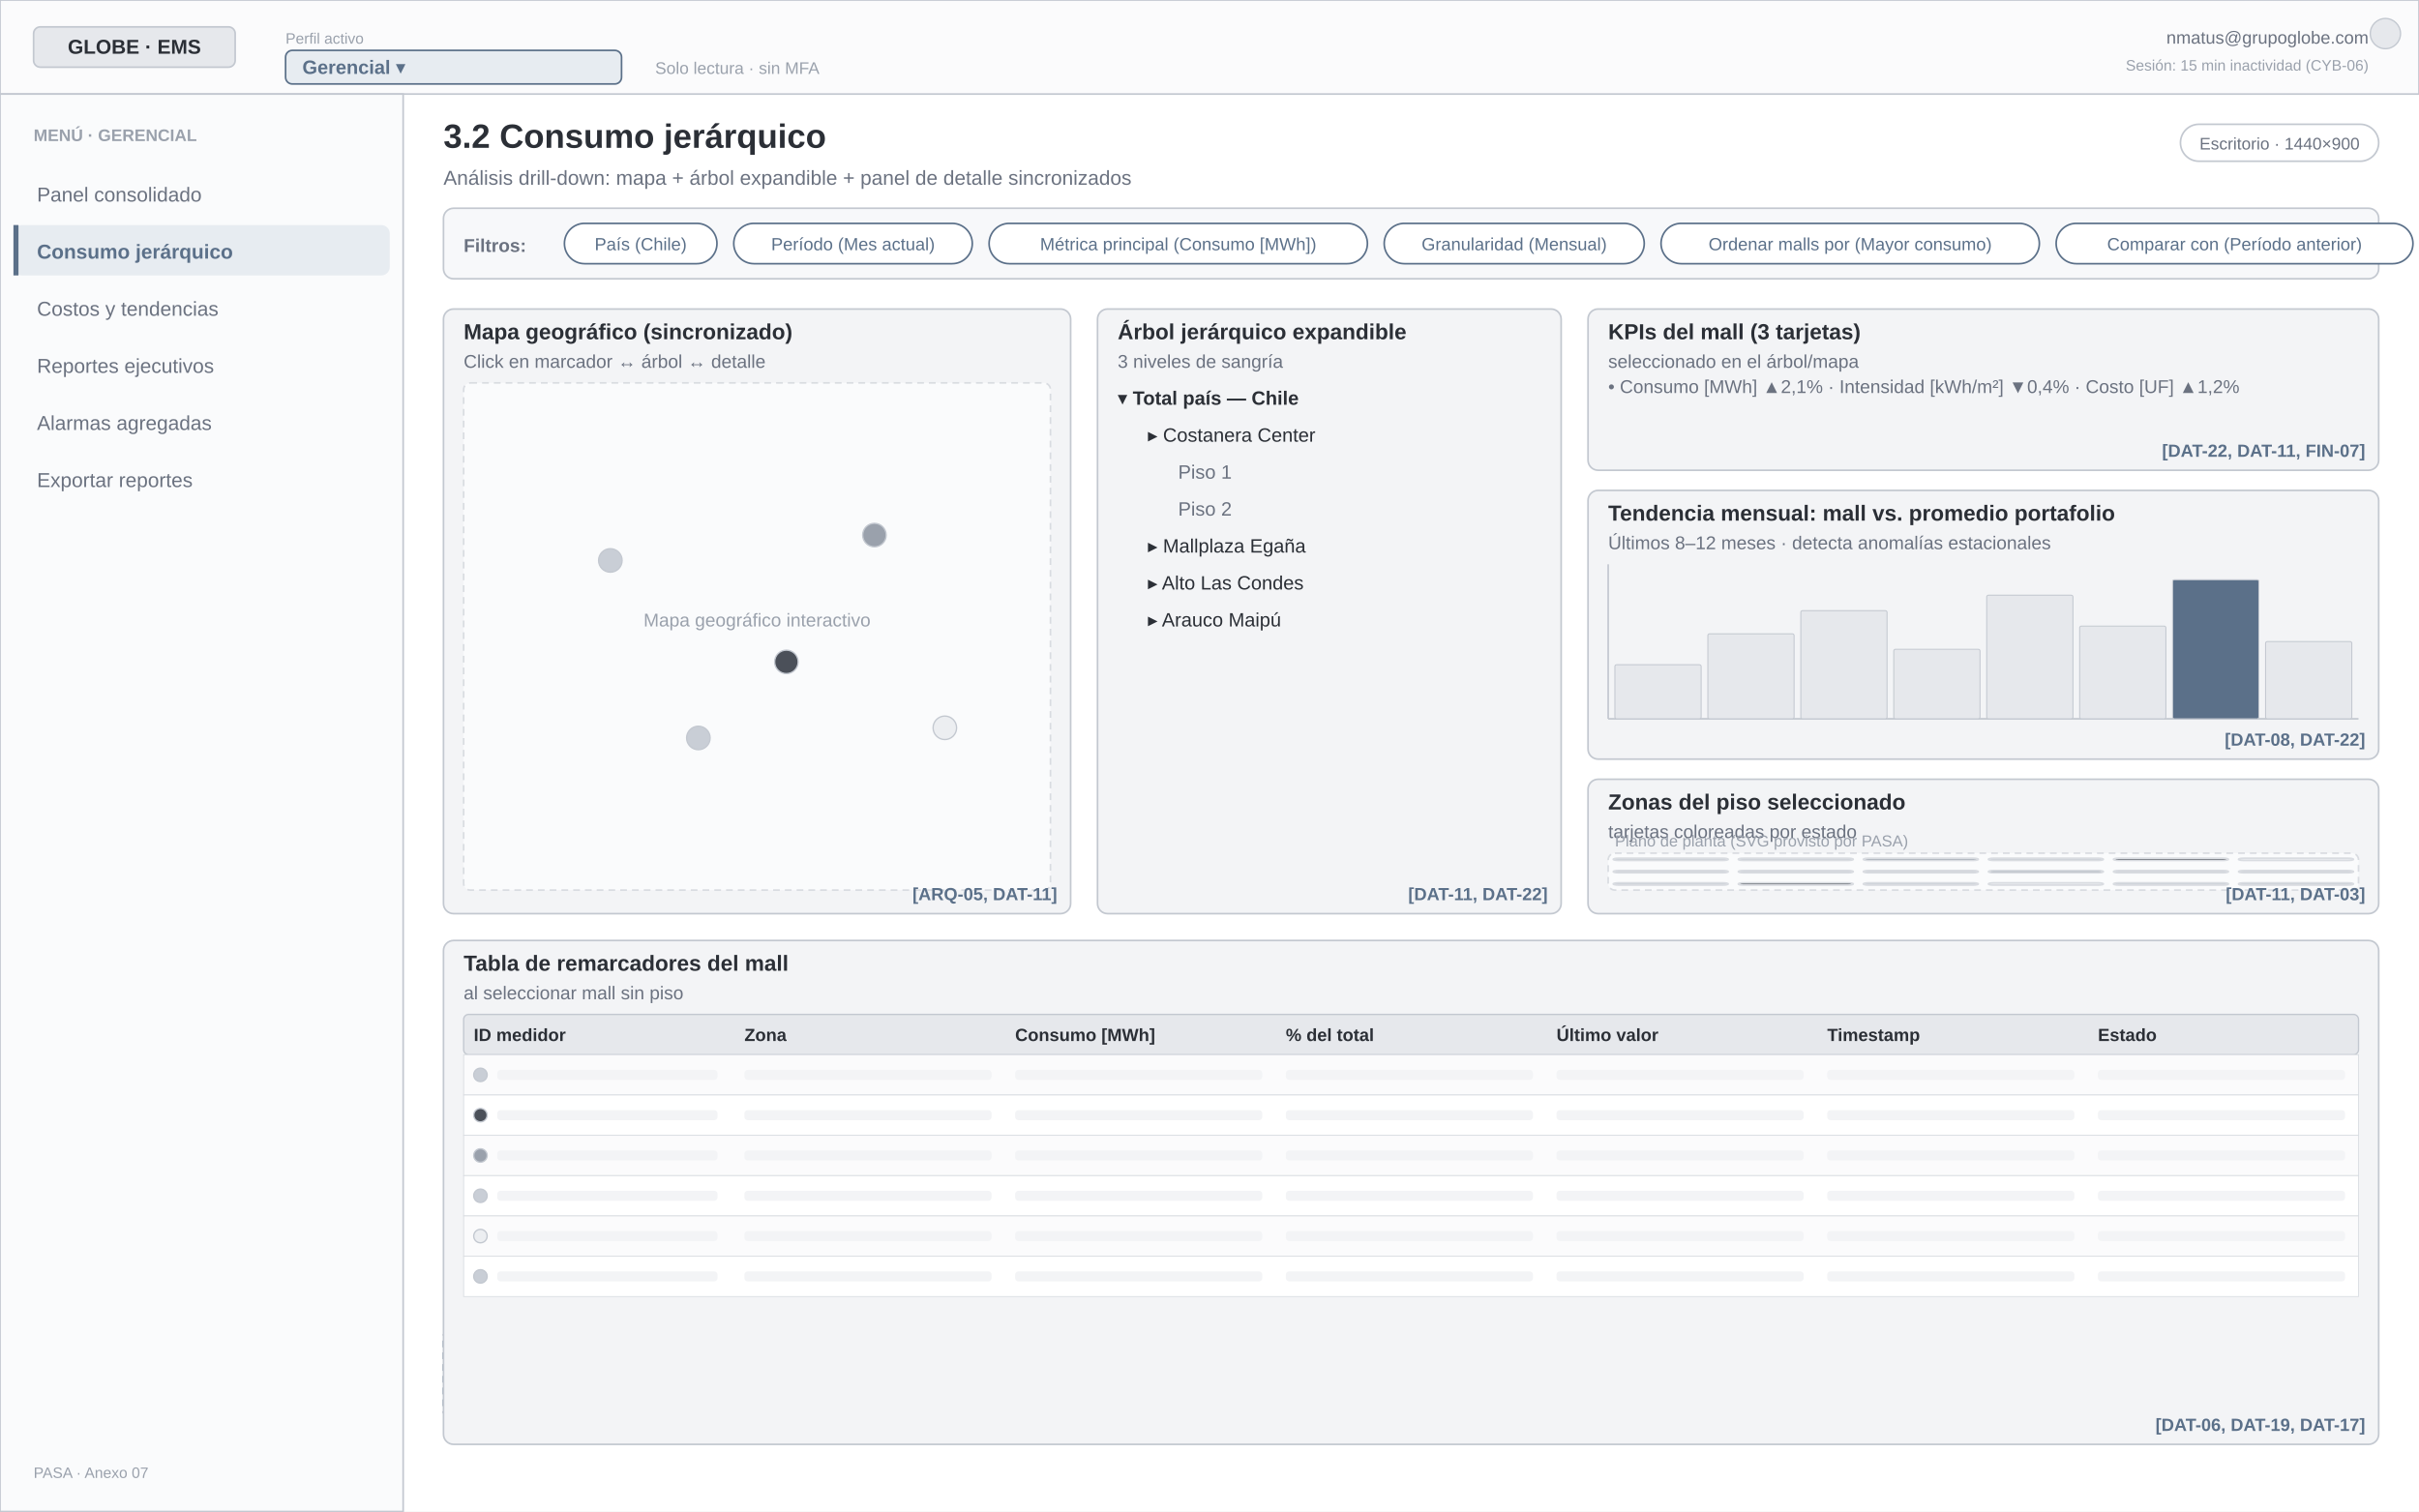
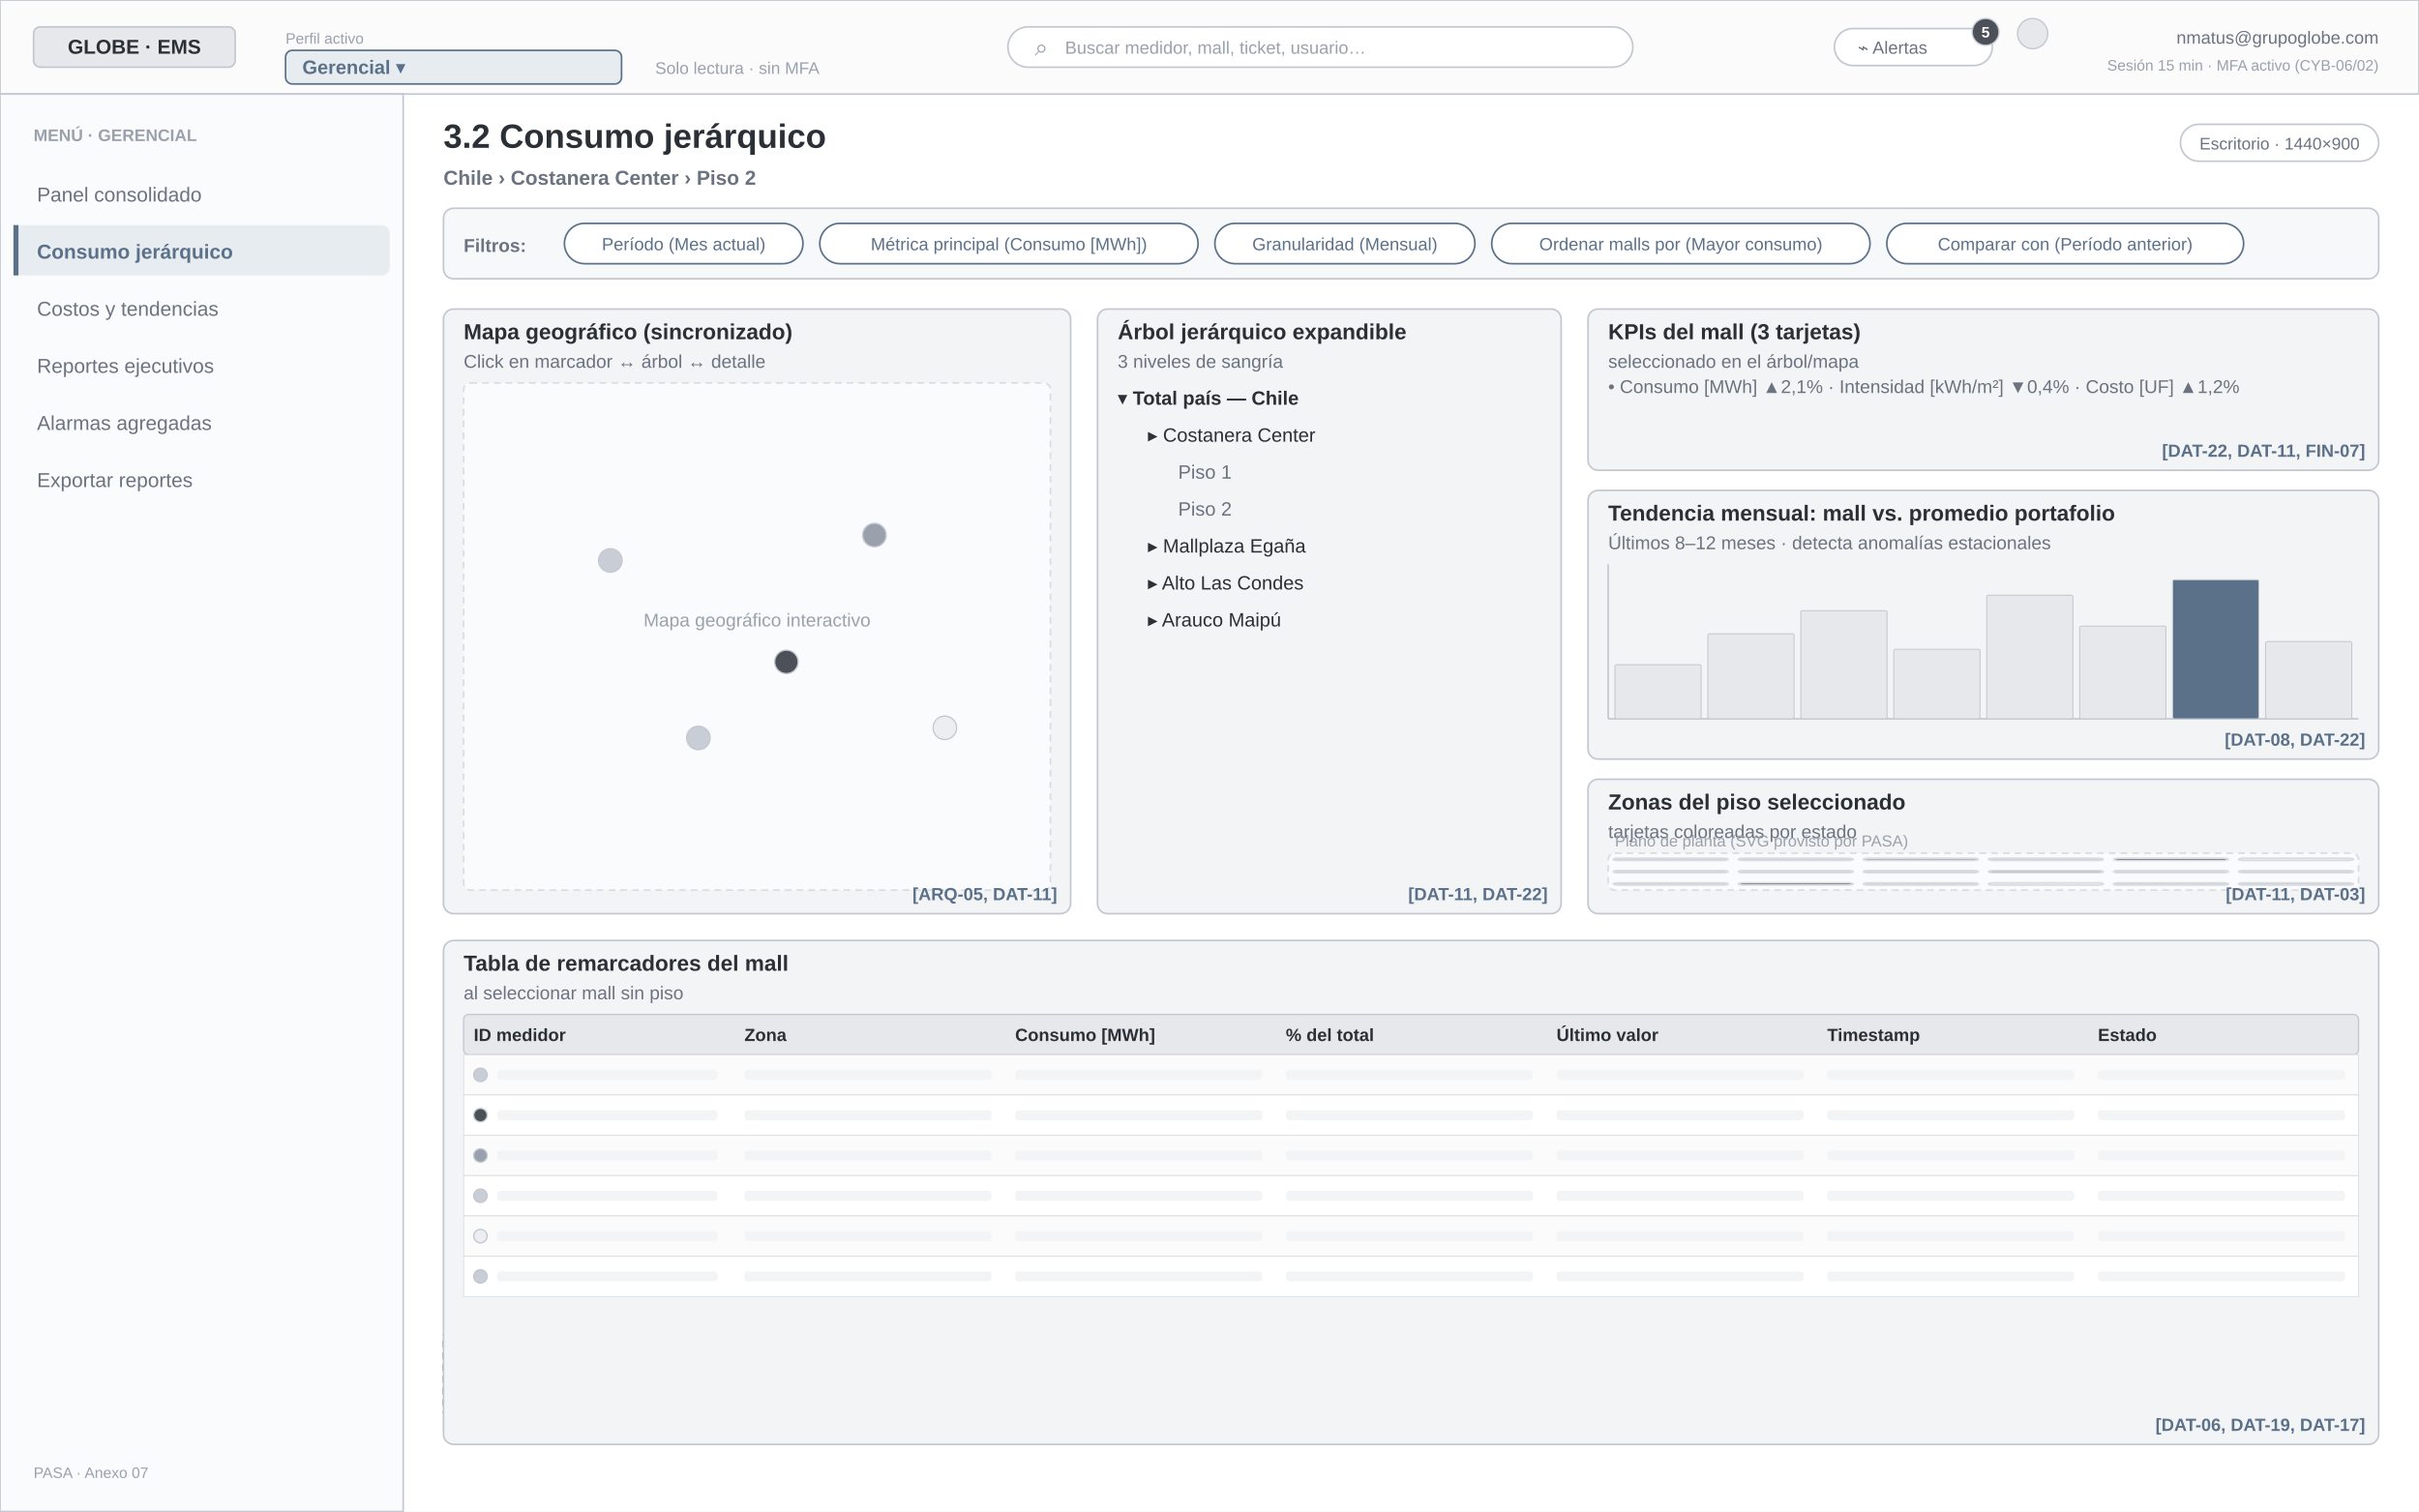
<svg xmlns="http://www.w3.org/2000/svg" viewBox="0 0 1440 900" width="1440" height="900" font-family="'Segoe UI', 'Helvetica Neue', Arial, sans-serif">
  <rect x="0" y="0" width="1440" height="900" rx="0" fill="#ffffff" stroke="none" stroke-width="1" />
  <rect x="0" y="0" width="1440" height="56" rx="0" fill="#fbfbfc" stroke="#c3c8d0" stroke-width="1" />
  <rect x="20" y="16" width="120" height="24" rx="4" fill="#e6e8ec" stroke="#c3c8d0" stroke-width="1" />
  <text x="80" y="32" font-family="'Segoe UI', 'Helvetica Neue', Arial, sans-serif" font-size="12" fill="#2b2f36" font-weight="700" text-anchor="middle">GLOBE · EMS</text>
  <text x="170" y="26" font-family="'Segoe UI', 'Helvetica Neue', Arial, sans-serif" font-size="9" fill="#9aa1ac" font-weight="normal" text-anchor="start">Perfil activo</text>
  <rect x="170" y="30" width="200" height="20" rx="4" fill="#e7ecf1" stroke="#5b7089" stroke-width="1" />
  <text x="180" y="44" font-family="'Segoe UI', 'Helvetica Neue', Arial, sans-serif" font-size="11.5" fill="#5b7089" font-weight="600" text-anchor="start">Gerencial  ▾</text>
  <text x="390" y="44" font-family="'Segoe UI', 'Helvetica Neue', Arial, sans-serif" font-size="10" fill="#9aa1ac" font-weight="normal" text-anchor="start">Solo lectura · sin MFA</text>
-   <text x="1410" y="26" font-family="'Segoe UI', 'Helvetica Neue', Arial, sans-serif" font-size="10.5" fill="#6b7280" font-weight="normal" text-anchor="end">nmatus@grupoglobe.com</text>
-   <text x="1410" y="42" font-family="'Segoe UI', 'Helvetica Neue', Arial, sans-serif" font-size="9" fill="#9aa1ac" font-weight="normal" text-anchor="end">Sesión: 15 min inactividad (CYB-06)</text>
-   <circle cx="1420" cy="20" r="9" fill="#e6e8ec" stroke="#c3c8d0" stroke-width="0.8" />
+   <rect x="600" y="16" width="372" height="24" rx="12" fill="#ffffff" stroke="#c3c8d0" stroke-width="1" />
+   <text x="616" y="33" font-family="'Segoe UI', 'Helvetica Neue', Arial, sans-serif" font-size="14" fill="#9aa1ac" font-weight="normal" text-anchor="start">⌕</text>
+   <text x="634" y="32" font-family="'Segoe UI', 'Helvetica Neue', Arial, sans-serif" font-size="10.5" fill="#9aa1ac" font-weight="normal" text-anchor="start">Buscar medidor, mall, ticket, usuario…</text>
+   <rect x="1092" y="17" width="94" height="22" rx="11" fill="#ffffff" stroke="#c3c8d0" stroke-width="1" />
+   <text x="1106" y="32" font-family="'Segoe UI', 'Helvetica Neue', Arial, sans-serif" font-size="10.5" fill="#6b7280" font-weight="normal" text-anchor="start">⌁ Alertas</text>
+   <circle cx="1182" cy="19" r="8" fill="#4b5059" stroke="#c3c8d0" stroke-width="0.8" />
+   <text x="1182" y="22.3" font-family="'Segoe UI', 'Helvetica Neue', Arial, sans-serif" font-size="9" fill="#ffffff" font-weight="700" text-anchor="middle">5</text>
+   <circle cx="1210" cy="20" r="9" fill="#e6e8ec" stroke="#c3c8d0" stroke-width="0.8" />
+   <text x="1416" y="26" font-family="'Segoe UI', 'Helvetica Neue', Arial, sans-serif" font-size="10.5" fill="#6b7280" font-weight="normal" text-anchor="end">nmatus@grupoglobe.com</text>
+   <text x="1416" y="42" font-family="'Segoe UI', 'Helvetica Neue', Arial, sans-serif" font-size="9" fill="#9aa1ac" font-weight="normal" text-anchor="end">Sesión 15 min · MFA activo (CYB-06/02)</text>
  <rect x="0" y="56" width="240" height="844" rx="0" fill="#fafbfc" stroke="#c3c8d0" stroke-width="1" />
  <text x="20" y="84" font-family="'Segoe UI', 'Helvetica Neue', Arial, sans-serif" font-size="10" fill="#9aa1ac" font-weight="700" text-anchor="start">MENÚ · GERENCIAL</text>
  <text x="22" y="120" font-family="'Segoe UI', 'Helvetica Neue', Arial, sans-serif" font-size="12" fill="#6b7280" font-weight="normal" text-anchor="start">Panel consolidado</text>
  <rect x="8" y="134" width="224" height="30" rx="5" fill="#e7ecf1" stroke="none" stroke-width="1" />
  <rect x="8" y="134" width="3" height="30" rx="0" fill="#5b7089" stroke="none" stroke-width="1" />
  <text x="22" y="154" font-family="'Segoe UI', 'Helvetica Neue', Arial, sans-serif" font-size="12" fill="#5b7089" font-weight="700" text-anchor="start">Consumo jerárquico</text>
  <text x="22" y="188" font-family="'Segoe UI', 'Helvetica Neue', Arial, sans-serif" font-size="12" fill="#6b7280" font-weight="normal" text-anchor="start">Costos y tendencias</text>
  <text x="22" y="222" font-family="'Segoe UI', 'Helvetica Neue', Arial, sans-serif" font-size="12" fill="#6b7280" font-weight="normal" text-anchor="start">Reportes ejecutivos</text>
  <text x="22" y="256" font-family="'Segoe UI', 'Helvetica Neue', Arial, sans-serif" font-size="12" fill="#6b7280" font-weight="normal" text-anchor="start">Alarmas agregadas</text>
  <text x="22" y="290" font-family="'Segoe UI', 'Helvetica Neue', Arial, sans-serif" font-size="12" fill="#6b7280" font-weight="normal" text-anchor="start">Exportar reportes</text>
  <text x="20" y="880" font-family="'Segoe UI', 'Helvetica Neue', Arial, sans-serif" font-size="9" fill="#9aa1ac" font-weight="normal" text-anchor="start">PASA · Anexo 07</text>
  <text x="264" y="88" font-family="'Segoe UI', 'Helvetica Neue', Arial, sans-serif" font-size="20" fill="#2b2f36" font-weight="700" text-anchor="start">3.2  Consumo jerárquico</text>
  <rect x="1298" y="74" width="118" height="22" rx="11" fill="#ffffff" stroke="#c3c8d0" stroke-width="1" />
  <text x="1357" y="89" font-family="'Segoe UI', 'Helvetica Neue', Arial, sans-serif" font-size="10" fill="#6b7280" font-weight="normal" text-anchor="middle">Escritorio · 1440×900</text>
-   <text x="264" y="110" font-family="'Segoe UI', 'Helvetica Neue', Arial, sans-serif" font-size="12" fill="#6b7280" font-weight="normal" text-anchor="start">Análisis drill-down: mapa + árbol expandible + panel de detalle sincronizados</text>
+   <text x="264" y="110" font-family="'Segoe UI', 'Helvetica Neue', Arial, sans-serif" font-size="12" fill="#6b7280" font-weight="600" text-anchor="start">Chile  ›  Costanera Center  ›  Piso 2</text>
  <rect x="264" y="124" width="1152" height="42" rx="6" fill="#f7f8fa" stroke="#c3c8d0" stroke-width="1" />
  <text x="276" y="150" font-family="'Segoe UI', 'Helvetica Neue', Arial, sans-serif" font-size="11" fill="#6b7280" font-weight="700" text-anchor="start">Filtros:</text>
-   <rect x="336" y="133" width="90.8" height="24" rx="12" fill="#ffffff" stroke="#5b7089" stroke-width="1" />
-   <text x="381.4" y="149" font-family="'Segoe UI', 'Helvetica Neue', Arial, sans-serif" font-size="10.5" fill="#5b7089" font-weight="normal" text-anchor="middle">País (Chile)</text>
-   <rect x="436.8" y="133" width="142.0" height="24" rx="12" fill="#ffffff" stroke="#5b7089" stroke-width="1" />
-   <text x="507.8" y="149" font-family="'Segoe UI', 'Helvetica Neue', Arial, sans-serif" font-size="10.5" fill="#5b7089" font-weight="normal" text-anchor="middle">Período (Mes actual)</text>
-   <rect x="588.8" y="133" width="225.2" height="24" rx="12" fill="#ffffff" stroke="#5b7089" stroke-width="1" />
-   <text x="701.4" y="149" font-family="'Segoe UI', 'Helvetica Neue', Arial, sans-serif" font-size="10.5" fill="#5b7089" font-weight="normal" text-anchor="middle">Métrica principal (Consumo [MWh])</text>
-   <rect x="824.0" y="133" width="154.8" height="24" rx="12" fill="#ffffff" stroke="#5b7089" stroke-width="1" />
-   <text x="901.4" y="149" font-family="'Segoe UI', 'Helvetica Neue', Arial, sans-serif" font-size="10.5" fill="#5b7089" font-weight="normal" text-anchor="middle">Granularidad (Mensual)</text>
-   <rect x="988.8" y="133" width="225.2" height="24" rx="12" fill="#ffffff" stroke="#5b7089" stroke-width="1" />
-   <text x="1101.4" y="149" font-family="'Segoe UI', 'Helvetica Neue', Arial, sans-serif" font-size="10.5" fill="#5b7089" font-weight="normal" text-anchor="middle">Ordenar malls por (Mayor consumo)</text>
-   <rect x="1224.0" y="133" width="212.4" height="24" rx="12" fill="#ffffff" stroke="#5b7089" stroke-width="1" />
-   <text x="1330.2" y="149" font-family="'Segoe UI', 'Helvetica Neue', Arial, sans-serif" font-size="10.5" fill="#5b7089" font-weight="normal" text-anchor="middle">Comparar con (Período anterior)</text>
+   <rect x="336" y="133" width="142.0" height="24" rx="12" fill="#ffffff" stroke="#5b7089" stroke-width="1" />
+   <text x="407.0" y="149" font-family="'Segoe UI', 'Helvetica Neue', Arial, sans-serif" font-size="10.5" fill="#5b7089" font-weight="normal" text-anchor="middle">Período (Mes actual)</text>
+   <rect x="488.0" y="133" width="225.2" height="24" rx="12" fill="#ffffff" stroke="#5b7089" stroke-width="1" />
+   <text x="600.6" y="149" font-family="'Segoe UI', 'Helvetica Neue', Arial, sans-serif" font-size="10.5" fill="#5b7089" font-weight="normal" text-anchor="middle">Métrica principal (Consumo [MWh])</text>
+   <rect x="723.2" y="133" width="154.8" height="24" rx="12" fill="#ffffff" stroke="#5b7089" stroke-width="1" />
+   <text x="800.6" y="149" font-family="'Segoe UI', 'Helvetica Neue', Arial, sans-serif" font-size="10.5" fill="#5b7089" font-weight="normal" text-anchor="middle">Granularidad (Mensual)</text>
+   <rect x="888.0" y="133" width="225.2" height="24" rx="12" fill="#ffffff" stroke="#5b7089" stroke-width="1" />
+   <text x="1000.6" y="149" font-family="'Segoe UI', 'Helvetica Neue', Arial, sans-serif" font-size="10.5" fill="#5b7089" font-weight="normal" text-anchor="middle">Ordenar malls por (Mayor consumo)</text>
+   <rect x="1123.2" y="133" width="212.4" height="24" rx="12" fill="#ffffff" stroke="#5b7089" stroke-width="1" />
+   <text x="1229.4" y="149" font-family="'Segoe UI', 'Helvetica Neue', Arial, sans-serif" font-size="10.5" fill="#5b7089" font-weight="normal" text-anchor="middle">Comparar con (Período anterior)</text>
  <rect x="264" y="790" width="300" height="56" rx="6" fill="#f4f6f8" stroke="#5b7089" stroke-width="1" stroke-dasharray="4 3" />
  <text x="274" y="806" font-family="'Segoe UI', 'Helvetica Neue', Arial, sans-serif" font-size="10" fill="#5b7089" font-weight="700" text-anchor="start">⚑ Nota</text>
  <text x="274" y="820" font-family="'Segoe UI', 'Helvetica Neue', Arial, sans-serif" font-size="10" fill="#6b7280" font-weight="normal" text-anchor="start">Reconciliación v2.1: árbol de 3 niveles (Total</text>
  <text x="274" y="834" font-family="'Segoe UI', 'Helvetica Neue', Arial, sans-serif" font-size="10" fill="#6b7280" font-weight="normal" text-anchor="start">país → Mall → Piso/zona), sin</text>
  <text x="274" y="848" font-family="'Segoe UI', 'Helvetica Neue', Arial, sans-serif" font-size="10" fill="#6b7280" font-weight="normal" text-anchor="start">región/ciudad/comuna.</text>
  <rect x="264.0" y="184" width="373.333" height="360" rx="6" fill="#f3f4f6" stroke="#c3c8d0" stroke-width="1" />
  <text x="276.0" y="202" font-family="'Segoe UI', 'Helvetica Neue', Arial, sans-serif" font-size="13" fill="#2b2f36" font-weight="700" text-anchor="start">Mapa geográfico (sincronizado)</text>
  <text x="276.0" y="219" font-family="'Segoe UI', 'Helvetica Neue', Arial, sans-serif" font-size="11" fill="#6b7280" font-weight="normal" text-anchor="start">Click en marcador ↔ árbol ↔ detalle</text>
  <rect x="276.0" y="228" width="349.333" height="302" rx="4" fill="#fafbfc" stroke="#d9dce1" stroke-width="1" stroke-dasharray="4 3" />
  <text x="450.667" y="373.0" font-family="'Segoe UI', 'Helvetica Neue', Arial, sans-serif" font-size="11" fill="#9aa1ac" font-weight="normal" text-anchor="middle">Mapa geográfico interactivo</text>
  <circle cx="363.333" cy="333.7" r="7" fill="#c9ced6" stroke="#c3c8d0" stroke-width="0.8" />
  <circle cx="468.133" cy="394.1" r="7" fill="#4b5059" stroke="#c3c8d0" stroke-width="0.8" />
  <circle cx="520.533" cy="318.6" r="7" fill="#9aa1ac" stroke="#c3c8d0" stroke-width="0.8" />
  <circle cx="415.733" cy="439.4" r="7" fill="#c9ced6" stroke="#c3c8d0" stroke-width="0.8" />
  <circle cx="562.453" cy="433.36" r="7" fill="#eceef1" stroke="#c3c8d0" stroke-width="0.8" />
  <text x="629.333" y="536" font-family="'Segoe UI', 'Helvetica Neue', Arial, sans-serif" font-size="10.5" fill="#5b7089" font-weight="600" text-anchor="end">[ARQ-05, DAT-11]</text>
  <rect x="653.333" y="184" width="276.0" height="360" rx="6" fill="#f3f4f6" stroke="#c3c8d0" stroke-width="1" />
  <text x="665.333" y="202" font-family="'Segoe UI', 'Helvetica Neue', Arial, sans-serif" font-size="13" fill="#2b2f36" font-weight="700" text-anchor="start">Árbol jerárquico expandible</text>
  <text x="665.333" y="219" font-family="'Segoe UI', 'Helvetica Neue', Arial, sans-serif" font-size="11" fill="#6b7280" font-weight="normal" text-anchor="start">3 niveles de sangría</text>
  <text x="665.333" y="241" font-family="'Segoe UI', 'Helvetica Neue', Arial, sans-serif" font-size="11.5" fill="#2b2f36" font-weight="600" text-anchor="start">▾ Total país — Chile</text>
  <text x="683.333" y="263" font-family="'Segoe UI', 'Helvetica Neue', Arial, sans-serif" font-size="11.5" fill="#2b2f36" font-weight="normal" text-anchor="start">▸ Costanera Center</text>
  <text x="701.333" y="285" font-family="'Segoe UI', 'Helvetica Neue', Arial, sans-serif" font-size="11.5" fill="#6b7280" font-weight="normal" text-anchor="start">Piso 1</text>
  <text x="701.333" y="307" font-family="'Segoe UI', 'Helvetica Neue', Arial, sans-serif" font-size="11.5" fill="#6b7280" font-weight="normal" text-anchor="start">Piso 2</text>
  <text x="683.333" y="329" font-family="'Segoe UI', 'Helvetica Neue', Arial, sans-serif" font-size="11.5" fill="#2b2f36" font-weight="normal" text-anchor="start">▸ Mallplaza Egaña</text>
  <text x="683.333" y="351" font-family="'Segoe UI', 'Helvetica Neue', Arial, sans-serif" font-size="11.5" fill="#2b2f36" font-weight="normal" text-anchor="start">▸ Alto Las Condes</text>
  <text x="683.333" y="373" font-family="'Segoe UI', 'Helvetica Neue', Arial, sans-serif" font-size="11.5" fill="#2b2f36" font-weight="normal" text-anchor="start">▸ Arauco Maipú</text>
  <text x="921.333" y="536" font-family="'Segoe UI', 'Helvetica Neue', Arial, sans-serif" font-size="10.5" fill="#5b7089" font-weight="600" text-anchor="end">[DAT-11, DAT-22]</text>
  <rect x="945.333" y="184" width="470.667" height="96" rx="6" fill="#f3f4f6" stroke="#c3c8d0" stroke-width="1" />
  <text x="957.333" y="202" font-family="'Segoe UI', 'Helvetica Neue', Arial, sans-serif" font-size="13" fill="#2b2f36" font-weight="700" text-anchor="start">KPIs del mall (3 tarjetas)</text>
  <text x="957.333" y="219" font-family="'Segoe UI', 'Helvetica Neue', Arial, sans-serif" font-size="11" fill="#6b7280" font-weight="normal" text-anchor="start">seleccionado en el árbol/mapa</text>
  <text x="957.333" y="234" font-family="'Segoe UI', 'Helvetica Neue', Arial, sans-serif" font-size="11" fill="#6b7280" font-weight="normal" text-anchor="start">• Consumo [MWh] ▲2,1%   ·   Intensidad [kWh/m²] ▼0,4%   ·   Costo [UF] ▲1,2%</text>
  <text x="1408.0" y="272" font-family="'Segoe UI', 'Helvetica Neue', Arial, sans-serif" font-size="10.5" fill="#5b7089" font-weight="600" text-anchor="end">[DAT-22, DAT-11, FIN-07]</text>
  <rect x="945.333" y="292" width="470.667" height="160" rx="6" fill="#f3f4f6" stroke="#c3c8d0" stroke-width="1" />
  <text x="957.333" y="310" font-family="'Segoe UI', 'Helvetica Neue', Arial, sans-serif" font-size="13" fill="#2b2f36" font-weight="700" text-anchor="start">Tendencia mensual: mall vs. promedio portafolio</text>
  <text x="957.333" y="327" font-family="'Segoe UI', 'Helvetica Neue', Arial, sans-serif" font-size="11" fill="#6b7280" font-weight="normal" text-anchor="start">Últimos 8–12 meses · detecta anomalías estacionales</text>
  <line x1="957.333" y1="428" x2="1404.0" y2="428" stroke="#c3c8d0" stroke-width="1" />
  <line x1="957.333" y1="336" x2="957.333" y2="428" stroke="#c3c8d0" stroke-width="1" />
  <rect x="961.333" y="395.8" width="51.333" height="32.2" rx="1" fill="#e6e8ec" stroke="#c3c8d0" stroke-width="0.6" />
  <rect x="1016.667" y="377.4" width="51.333" height="50.6" rx="1" fill="#e6e8ec" stroke="#c3c8d0" stroke-width="0.6" />
  <rect x="1072.0" y="363.6" width="51.333" height="64.4" rx="1" fill="#e6e8ec" stroke="#c3c8d0" stroke-width="0.6" />
  <rect x="1127.333" y="386.6" width="51.333" height="41.4" rx="1" fill="#e6e8ec" stroke="#c3c8d0" stroke-width="0.6" />
  <rect x="1182.667" y="354.4" width="51.333" height="73.6" rx="1" fill="#e6e8ec" stroke="#c3c8d0" stroke-width="0.6" />
  <rect x="1238.0" y="372.8" width="51.333" height="55.2" rx="1" fill="#e6e8ec" stroke="#c3c8d0" stroke-width="0.6" />
  <rect x="1293.333" y="345.2" width="51.333" height="82.8" rx="1" fill="#5b7089" stroke="#c3c8d0" stroke-width="0.6" />
  <rect x="1348.667" y="382.0" width="51.333" height="46.0" rx="1" fill="#e6e8ec" stroke="#c3c8d0" stroke-width="0.6" />
  <text x="1408.0" y="444" font-family="'Segoe UI', 'Helvetica Neue', Arial, sans-serif" font-size="10.5" fill="#5b7089" font-weight="600" text-anchor="end">[DAT-08, DAT-22]</text>
  <rect x="945.333" y="464" width="470.667" height="80" rx="6" fill="#f3f4f6" stroke="#c3c8d0" stroke-width="1" />
  <text x="957.333" y="482" font-family="'Segoe UI', 'Helvetica Neue', Arial, sans-serif" font-size="13" fill="#2b2f36" font-weight="700" text-anchor="start">Zonas del piso seleccionado</text>
  <text x="957.333" y="499" font-family="'Segoe UI', 'Helvetica Neue', Arial, sans-serif" font-size="11" fill="#6b7280" font-weight="normal" text-anchor="start">tarjetas coloreadas por estado</text>
  <rect x="957.333" y="508" width="446.667" height="22" rx="4" fill="#fafbfc" stroke="#d9dce1" stroke-width="1" stroke-dasharray="4 3" />
  <rect x="960.333" y="511.0" width="68.444" height="1.333" rx="3" fill="#c9ced6" stroke="#d9dce1" stroke-width="1" />
  <rect x="1034.778" y="511.0" width="68.444" height="1.333" rx="3" fill="#c9ced6" stroke="#d9dce1" stroke-width="1" />
  <rect x="1109.222" y="511.0" width="68.444" height="1.333" rx="3" fill="#9aa1ac" stroke="#d9dce1" stroke-width="1" />
  <rect x="1183.667" y="511.0" width="68.444" height="1.333" rx="3" fill="#c9ced6" stroke="#d9dce1" stroke-width="1" />
  <rect x="1258.111" y="511.0" width="68.444" height="1.333" rx="3" fill="#4b5059" stroke="#d9dce1" stroke-width="1" />
  <rect x="1332.556" y="511.0" width="68.444" height="1.333" rx="3" fill="#eceef1" stroke="#d9dce1" stroke-width="1" />
  <rect x="960.333" y="518.333" width="68.444" height="1.333" rx="3" fill="#c9ced6" stroke="#d9dce1" stroke-width="1" />
  <rect x="1034.778" y="518.333" width="68.444" height="1.333" rx="3" fill="#c9ced6" stroke="#d9dce1" stroke-width="1" />
  <rect x="1109.222" y="518.333" width="68.444" height="1.333" rx="3" fill="#c9ced6" stroke="#d9dce1" stroke-width="1" />
  <rect x="1183.667" y="518.333" width="68.444" height="1.333" rx="3" fill="#9aa1ac" stroke="#d9dce1" stroke-width="1" />
  <rect x="1258.111" y="518.333" width="68.444" height="1.333" rx="3" fill="#c9ced6" stroke="#d9dce1" stroke-width="1" />
  <rect x="1332.556" y="518.333" width="68.444" height="1.333" rx="3" fill="#c9ced6" stroke="#d9dce1" stroke-width="1" />
  <rect x="960.333" y="525.667" width="68.444" height="1.333" rx="3" fill="#c9ced6" stroke="#d9dce1" stroke-width="1" />
  <rect x="1034.778" y="525.667" width="68.444" height="1.333" rx="3" fill="#4b5059" stroke="#d9dce1" stroke-width="1" />
  <rect x="1109.222" y="525.667" width="68.444" height="1.333" rx="3" fill="#c9ced6" stroke="#d9dce1" stroke-width="1" />
  <rect x="1183.667" y="525.667" width="68.444" height="1.333" rx="3" fill="#eceef1" stroke="#d9dce1" stroke-width="1" />
  <rect x="1258.111" y="525.667" width="68.444" height="1.333" rx="3" fill="#c9ced6" stroke="#d9dce1" stroke-width="1" />
  <rect x="1332.556" y="525.667" width="68.444" height="1.333" rx="3" fill="#c9ced6" stroke="#d9dce1" stroke-width="1" />
  <text x="961.333" y="504" font-family="'Segoe UI', 'Helvetica Neue', Arial, sans-serif" font-size="9.5" fill="#9aa1ac" font-weight="normal" text-anchor="start">Plano de planta (SVG provisto por PASA)</text>
  <text x="1408.0" y="536" font-family="'Segoe UI', 'Helvetica Neue', Arial, sans-serif" font-size="10.5" fill="#5b7089" font-weight="600" text-anchor="end">[DAT-11, DAT-03]</text>
  <rect x="264.0" y="560" width="1152.0" height="300" rx="6" fill="#f3f4f6" stroke="#c3c8d0" stroke-width="1" />
  <text x="276.0" y="578" font-family="'Segoe UI', 'Helvetica Neue', Arial, sans-serif" font-size="13" fill="#2b2f36" font-weight="700" text-anchor="start">Tabla de remarcadores del mall</text>
  <text x="276.0" y="595" font-family="'Segoe UI', 'Helvetica Neue', Arial, sans-serif" font-size="11" fill="#6b7280" font-weight="normal" text-anchor="start">al seleccionar mall sin piso</text>
  <rect x="276.0" y="604" width="1128.0" height="24" rx="3" fill="#e6e8ec" stroke="#c3c8d0" stroke-width="0.8" />
  <text x="282.0" y="619.84" font-family="'Segoe UI', 'Helvetica Neue', Arial, sans-serif" font-size="10.5" fill="#2b2f36" font-weight="700" text-anchor="start">ID medidor</text>
  <text x="443.143" y="619.84" font-family="'Segoe UI', 'Helvetica Neue', Arial, sans-serif" font-size="10.5" fill="#2b2f36" font-weight="700" text-anchor="start">Zona</text>
  <text x="604.286" y="619.84" font-family="'Segoe UI', 'Helvetica Neue', Arial, sans-serif" font-size="10.5" fill="#2b2f36" font-weight="700" text-anchor="start">Consumo [MWh]</text>
  <text x="765.429" y="619.84" font-family="'Segoe UI', 'Helvetica Neue', Arial, sans-serif" font-size="10.5" fill="#2b2f36" font-weight="700" text-anchor="start">% del total</text>
  <text x="926.571" y="619.84" font-family="'Segoe UI', 'Helvetica Neue', Arial, sans-serif" font-size="10.5" fill="#2b2f36" font-weight="700" text-anchor="start">Último valor</text>
  <text x="1087.714" y="619.84" font-family="'Segoe UI', 'Helvetica Neue', Arial, sans-serif" font-size="10.5" fill="#2b2f36" font-weight="700" text-anchor="start">Timestamp</text>
  <text x="1248.857" y="619.84" font-family="'Segoe UI', 'Helvetica Neue', Arial, sans-serif" font-size="10.5" fill="#2b2f36" font-weight="700" text-anchor="start">Estado</text>
  <rect x="276.0" y="628" width="1128.0" height="24" rx="0" fill="#fbfbfc" stroke="#d9dce1" stroke-width="0.5" />
  <circle cx="286.0" cy="640.0" r="4" fill="#c9ced6" stroke="#c3c8d0" stroke-width="0.8" />
  <rect x="296.0" y="637.0" width="131.143" height="6" rx="2" fill="#f3f4f6" stroke="none" stroke-width="1" />
  <rect x="443.143" y="637.0" width="147.143" height="6" rx="2" fill="#f3f4f6" stroke="none" stroke-width="1" />
  <rect x="604.286" y="637.0" width="147.143" height="6" rx="2" fill="#f3f4f6" stroke="none" stroke-width="1" />
  <rect x="765.429" y="637.0" width="147.143" height="6" rx="2" fill="#f3f4f6" stroke="none" stroke-width="1" />
  <rect x="926.571" y="637.0" width="147.143" height="6" rx="2" fill="#f3f4f6" stroke="none" stroke-width="1" />
  <rect x="1087.714" y="637.0" width="147.143" height="6" rx="2" fill="#f3f4f6" stroke="none" stroke-width="1" />
  <rect x="1248.857" y="637.0" width="147.143" height="6" rx="2" fill="#f3f4f6" stroke="none" stroke-width="1" />
  <rect x="276.0" y="652" width="1128.0" height="24" rx="0" fill="#ffffff" stroke="#d9dce1" stroke-width="0.5" />
  <circle cx="286.0" cy="664.0" r="4" fill="#4b5059" stroke="#c3c8d0" stroke-width="0.8" />
  <rect x="296.0" y="661.0" width="131.143" height="6" rx="2" fill="#f3f4f6" stroke="none" stroke-width="1" />
  <rect x="443.143" y="661.0" width="147.143" height="6" rx="2" fill="#f3f4f6" stroke="none" stroke-width="1" />
  <rect x="604.286" y="661.0" width="147.143" height="6" rx="2" fill="#f3f4f6" stroke="none" stroke-width="1" />
  <rect x="765.429" y="661.0" width="147.143" height="6" rx="2" fill="#f3f4f6" stroke="none" stroke-width="1" />
  <rect x="926.571" y="661.0" width="147.143" height="6" rx="2" fill="#f3f4f6" stroke="none" stroke-width="1" />
  <rect x="1087.714" y="661.0" width="147.143" height="6" rx="2" fill="#f3f4f6" stroke="none" stroke-width="1" />
  <rect x="1248.857" y="661.0" width="147.143" height="6" rx="2" fill="#f3f4f6" stroke="none" stroke-width="1" />
  <rect x="276.0" y="676" width="1128.0" height="24" rx="0" fill="#fbfbfc" stroke="#d9dce1" stroke-width="0.5" />
  <circle cx="286.0" cy="688.0" r="4" fill="#9aa1ac" stroke="#c3c8d0" stroke-width="0.8" />
  <rect x="296.0" y="685.0" width="131.143" height="6" rx="2" fill="#f3f4f6" stroke="none" stroke-width="1" />
  <rect x="443.143" y="685.0" width="147.143" height="6" rx="2" fill="#f3f4f6" stroke="none" stroke-width="1" />
  <rect x="604.286" y="685.0" width="147.143" height="6" rx="2" fill="#f3f4f6" stroke="none" stroke-width="1" />
  <rect x="765.429" y="685.0" width="147.143" height="6" rx="2" fill="#f3f4f6" stroke="none" stroke-width="1" />
  <rect x="926.571" y="685.0" width="147.143" height="6" rx="2" fill="#f3f4f6" stroke="none" stroke-width="1" />
  <rect x="1087.714" y="685.0" width="147.143" height="6" rx="2" fill="#f3f4f6" stroke="none" stroke-width="1" />
  <rect x="1248.857" y="685.0" width="147.143" height="6" rx="2" fill="#f3f4f6" stroke="none" stroke-width="1" />
  <rect x="276.0" y="700" width="1128.0" height="24" rx="0" fill="#ffffff" stroke="#d9dce1" stroke-width="0.5" />
  <circle cx="286.0" cy="712.0" r="4" fill="#c9ced6" stroke="#c3c8d0" stroke-width="0.8" />
  <rect x="296.0" y="709.0" width="131.143" height="6" rx="2" fill="#f3f4f6" stroke="none" stroke-width="1" />
  <rect x="443.143" y="709.0" width="147.143" height="6" rx="2" fill="#f3f4f6" stroke="none" stroke-width="1" />
  <rect x="604.286" y="709.0" width="147.143" height="6" rx="2" fill="#f3f4f6" stroke="none" stroke-width="1" />
  <rect x="765.429" y="709.0" width="147.143" height="6" rx="2" fill="#f3f4f6" stroke="none" stroke-width="1" />
  <rect x="926.571" y="709.0" width="147.143" height="6" rx="2" fill="#f3f4f6" stroke="none" stroke-width="1" />
  <rect x="1087.714" y="709.0" width="147.143" height="6" rx="2" fill="#f3f4f6" stroke="none" stroke-width="1" />
  <rect x="1248.857" y="709.0" width="147.143" height="6" rx="2" fill="#f3f4f6" stroke="none" stroke-width="1" />
  <rect x="276.0" y="724" width="1128.0" height="24" rx="0" fill="#fbfbfc" stroke="#d9dce1" stroke-width="0.5" />
  <circle cx="286.0" cy="736.0" r="4" fill="#eceef1" stroke="#c3c8d0" stroke-width="0.8" />
  <rect x="296.0" y="733.0" width="131.143" height="6" rx="2" fill="#f3f4f6" stroke="none" stroke-width="1" />
  <rect x="443.143" y="733.0" width="147.143" height="6" rx="2" fill="#f3f4f6" stroke="none" stroke-width="1" />
  <rect x="604.286" y="733.0" width="147.143" height="6" rx="2" fill="#f3f4f6" stroke="none" stroke-width="1" />
  <rect x="765.429" y="733.0" width="147.143" height="6" rx="2" fill="#f3f4f6" stroke="none" stroke-width="1" />
  <rect x="926.571" y="733.0" width="147.143" height="6" rx="2" fill="#f3f4f6" stroke="none" stroke-width="1" />
  <rect x="1087.714" y="733.0" width="147.143" height="6" rx="2" fill="#f3f4f6" stroke="none" stroke-width="1" />
  <rect x="1248.857" y="733.0" width="147.143" height="6" rx="2" fill="#f3f4f6" stroke="none" stroke-width="1" />
  <rect x="276.0" y="748" width="1128.0" height="24" rx="0" fill="#ffffff" stroke="#d9dce1" stroke-width="0.5" />
  <circle cx="286.0" cy="760.0" r="4" fill="#c9ced6" stroke="#c3c8d0" stroke-width="0.8" />
  <rect x="296.0" y="757.0" width="131.143" height="6" rx="2" fill="#f3f4f6" stroke="none" stroke-width="1" />
  <rect x="443.143" y="757.0" width="147.143" height="6" rx="2" fill="#f3f4f6" stroke="none" stroke-width="1" />
  <rect x="604.286" y="757.0" width="147.143" height="6" rx="2" fill="#f3f4f6" stroke="none" stroke-width="1" />
  <rect x="765.429" y="757.0" width="147.143" height="6" rx="2" fill="#f3f4f6" stroke="none" stroke-width="1" />
  <rect x="926.571" y="757.0" width="147.143" height="6" rx="2" fill="#f3f4f6" stroke="none" stroke-width="1" />
  <rect x="1087.714" y="757.0" width="147.143" height="6" rx="2" fill="#f3f4f6" stroke="none" stroke-width="1" />
  <rect x="1248.857" y="757.0" width="147.143" height="6" rx="2" fill="#f3f4f6" stroke="none" stroke-width="1" />
  <text x="1408.0" y="852" font-family="'Segoe UI', 'Helvetica Neue', Arial, sans-serif" font-size="10.5" fill="#5b7089" font-weight="600" text-anchor="end">[DAT-06, DAT-19, DAT-17]</text>
</svg>
